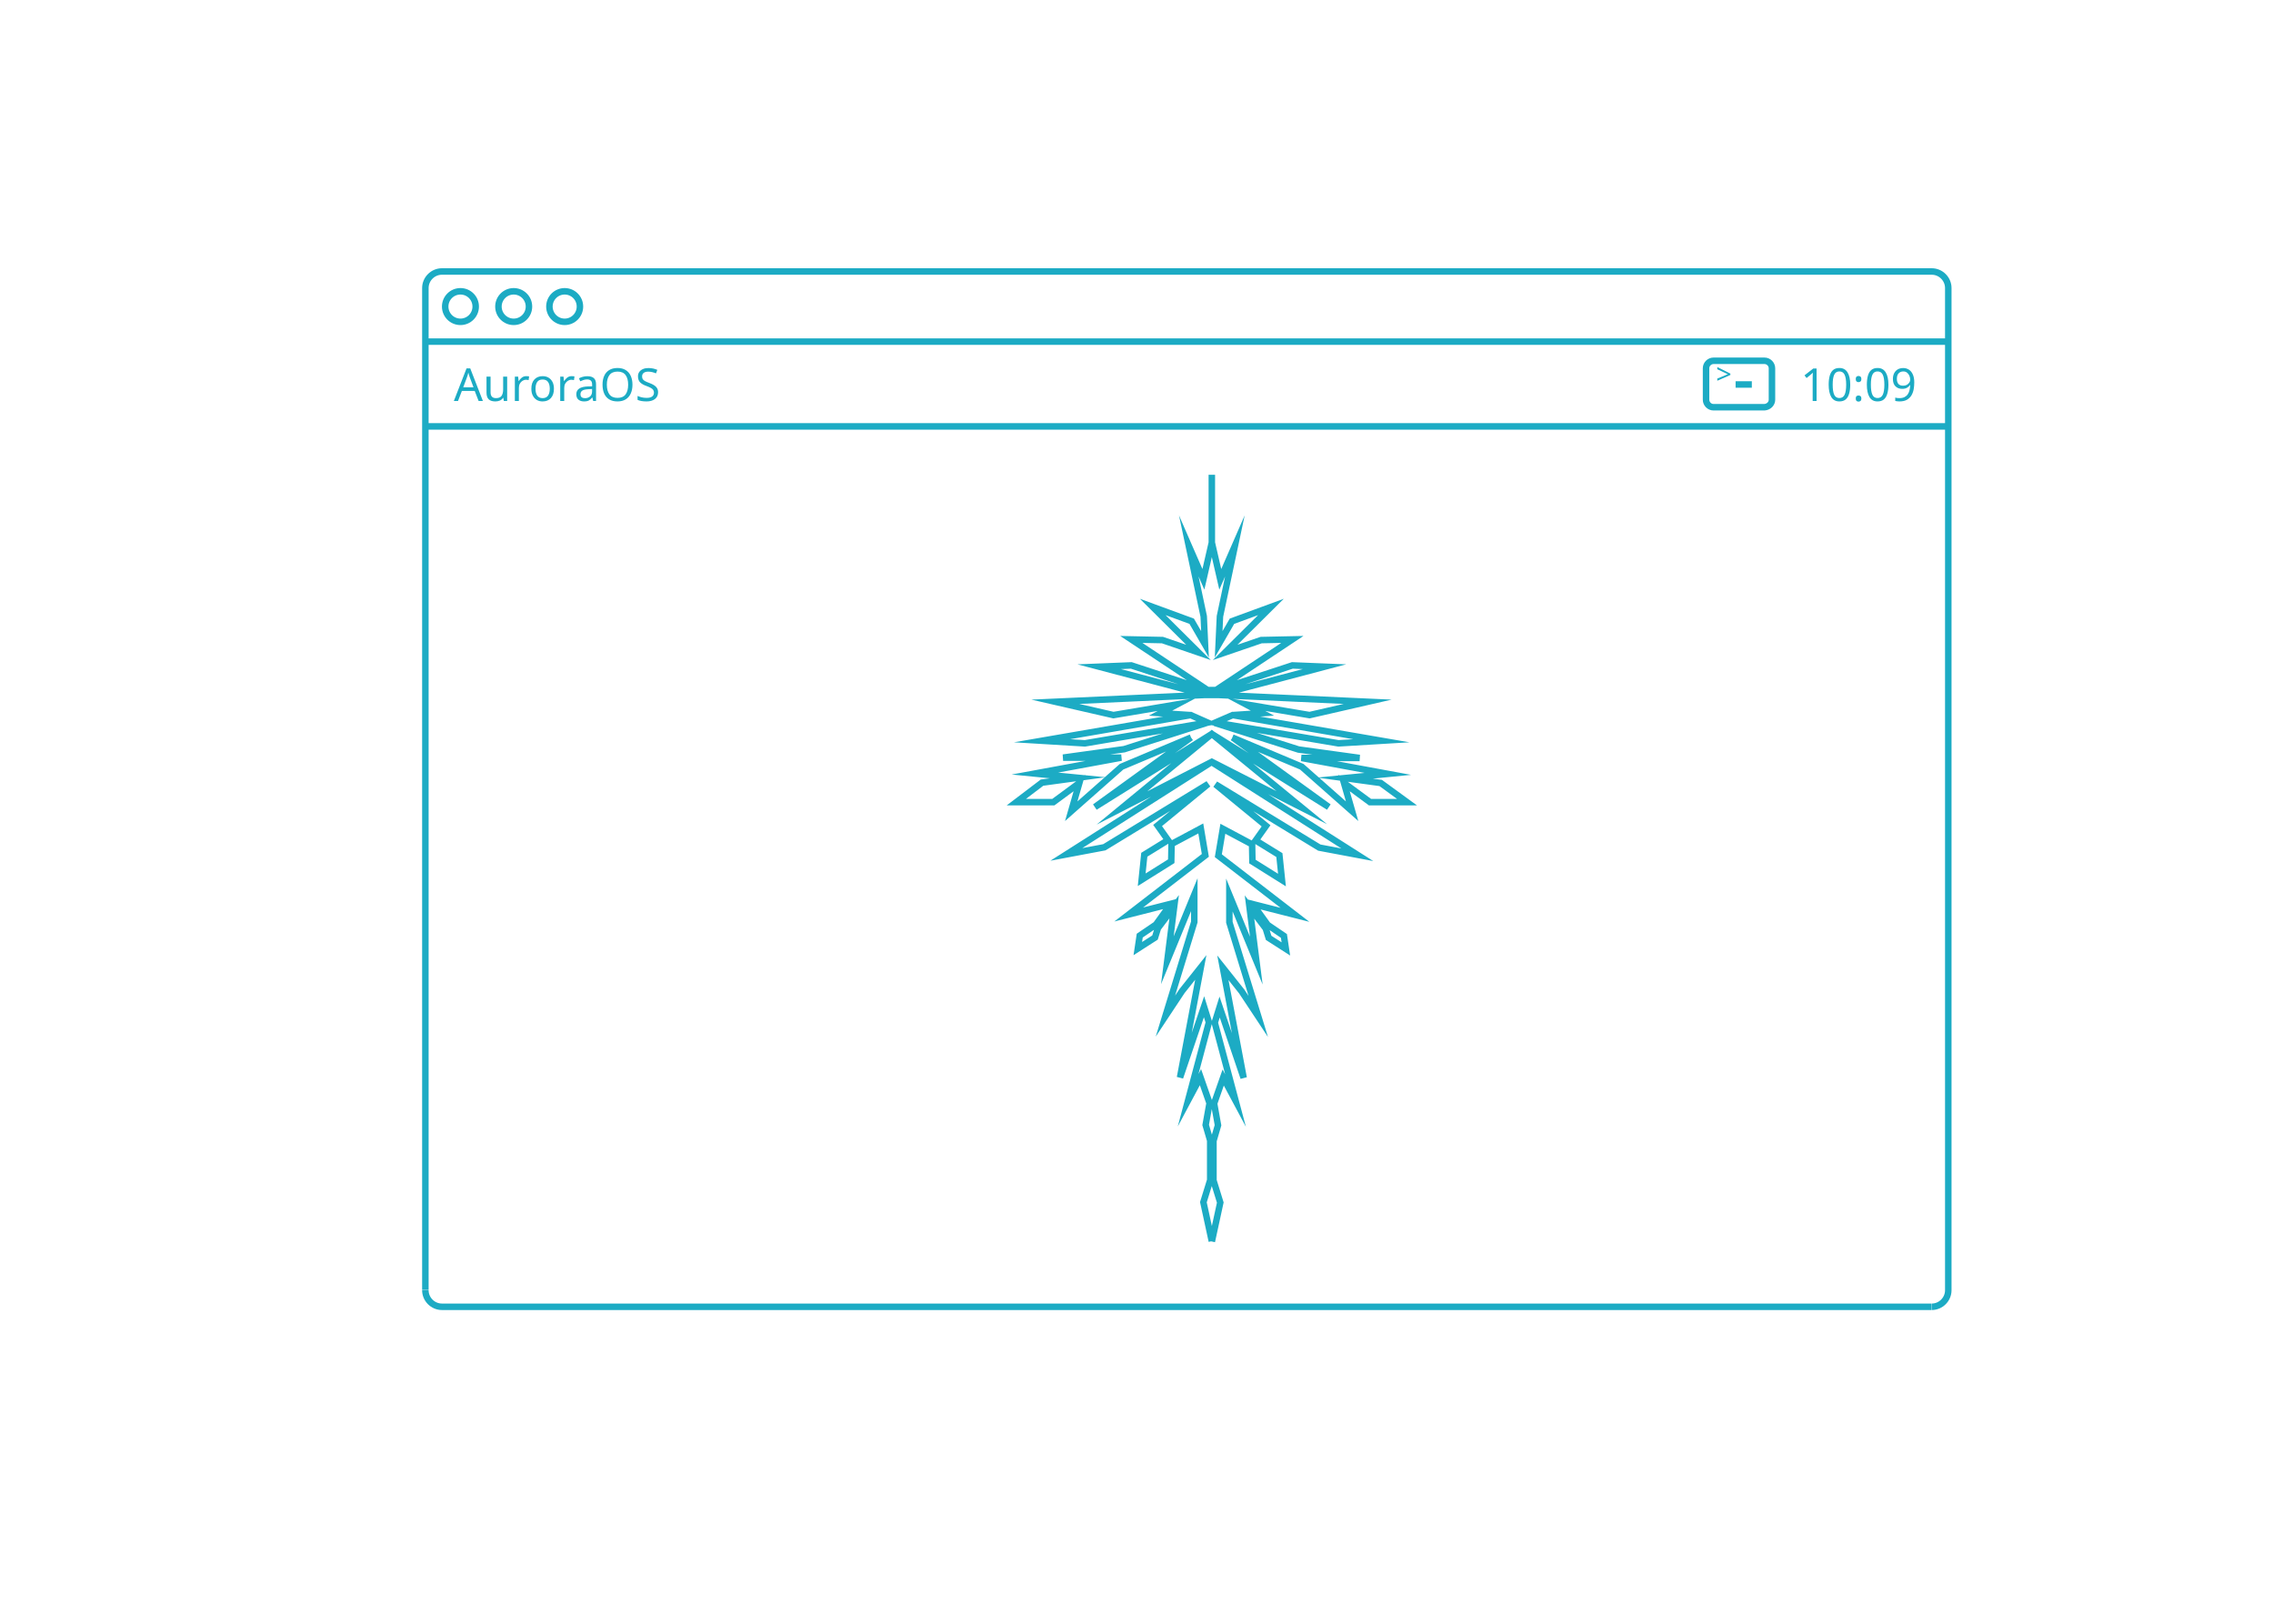
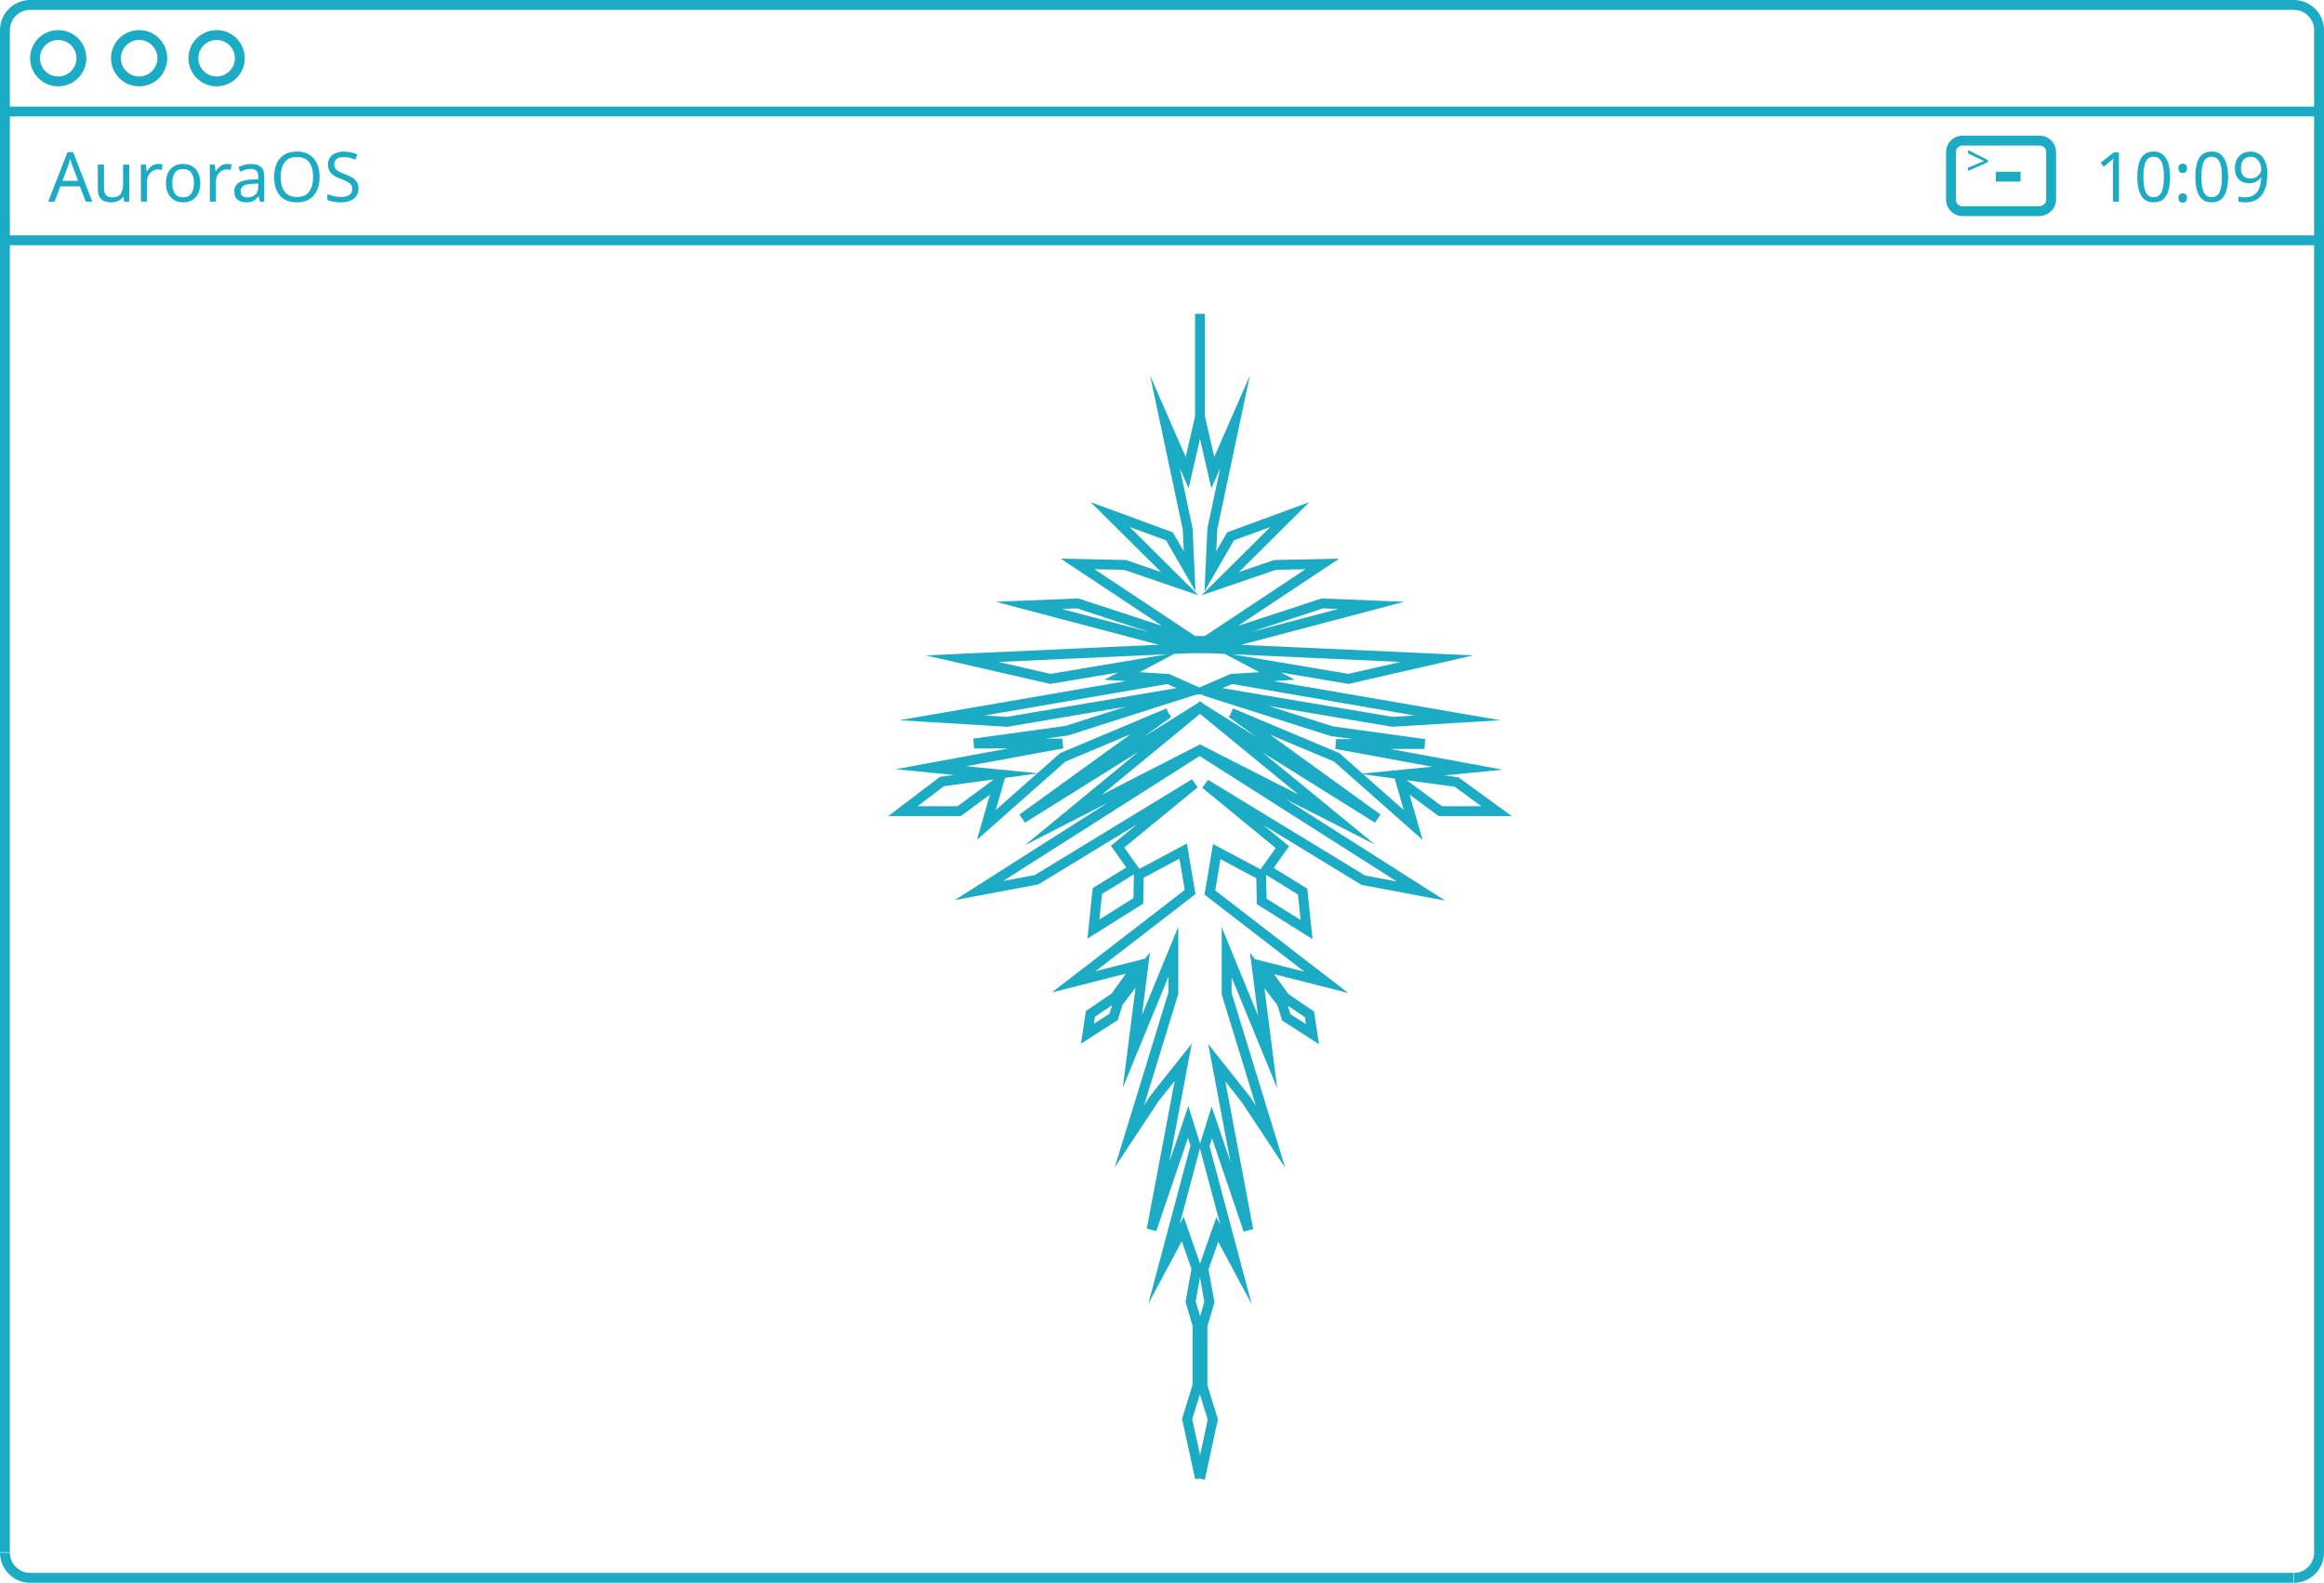
- <svg xmlns="http://www.w3.org/2000/svg" version="1.1" id="Layer_1" x="0px" y="0px" viewBox="0 0 700 500" style="enable-background:new 0 0 700 500;" xml:space="preserve">
+ <svg xmlns="http://www.w3.org/2000/svg" version="1.1" id="Layer_1" x="0px" y="0px" viewBox="0 0 471 320.8" style="enable-background:new 0 0 471 320.8;" xml:space="preserve">
  <g id="aurora-os-text">
-     <text transform="matrix(1 0 0 1 554.47 123.4715)" style="fill:#1CABC4; font-family:'Helvetica-Bold'; font-size:14px;">10:09</text>
-     <text transform="matrix(1 0 0 1 528.4397 118.2305)" style="fill:#1CABC4; font-family:'Helvetica-Bold'; font-size:8.55px;">&gt;</text>
-     <text transform="matrix(1 0 0 1 139.7724 123.4717)" style="fill:#1CABC4; font-family:'Helvetica-Bold'; font-size:14px;">AuroraOS</text>
+     <text transform="matrix(1 0 0 1 424.47 40.8715)" style="fill:#1CABC4; font-family:'Helvetica-Bold'; font-size:14px;">10:09</text>
+     <text transform="matrix(1 0 0 1 398.4397 35.6305)" style="fill:#1CABC4; font-family:'Helvetica-Bold'; font-size:8.55px;">&gt;</text>
+     <text transform="matrix(1 0 0 1 9.7724 40.8717)" style="fill:#1CABC4; font-family:'Helvetica-Bold'; font-size:14px;">AuroraOS</text>
  </g>
-   <path id="aurora-os-animated-svg" style="fill:none;stroke:#1CABC4;stroke-width:2;stroke-miterlimit:10;" d="M600,88.7  c0-2.8-2.3-5.1-5.1-5.1H136.1 M594.9,402.4c2.8,0,5.1-2.3,5.1-5.1V88.7 M131,397.3c0,2.8,2.3,5.1,5.1,5.1h458.7 M136.1,83.6  c-2.8,0-5.1,2.3-5.1,5.1v308.5 M600,131.3H131 M600,102.1v20.3 M131,105.2h469 M141.8,89.7c-2.6,0-4.7,2.1-4.7,4.7s2.1,4.7,4.7,4.7  c2.6,0,4.7-2.1,4.7-4.7S144.4,89.7,141.8,89.7z M158.2,89.7c-2.6,0-4.7,2.1-4.7,4.7s2.1,4.7,4.7,4.7s4.7-2.1,4.7-4.7  S160.8,89.7,158.2,89.7z M173.9,89.7c-2.6,0-4.7,2.1-4.7,4.7s2.1,4.7,4.7,4.7c2.6,0,4.7-2.1,4.7-4.7S176.5,89.7,173.9,89.7z   M545.7,123.1v-9.7c0-1.2-1-2.3-2.3-2.3h-15.7c-1.2,0-2.3,1-2.3,2.3v9.7c0,1.2,1,2.3,2.3,2.3h15.7  C544.7,125.3,545.7,124.3,545.7,123.1z M534.5,118.4h5 M371.9,222.5l-25.7,8.2l-18.8,2.6l17.9,0l-26.6,4.9l13.2,1.3l-11,1.5L313,247  h11.4l8-5.9l-2.5,8.7l15.5-13.7l21.4-9 M366.7,220.2l-45.8,7.9l13.2,0.8l37.8-6.4L366.7,220.2z M379.6,220.2l9.2-0.6l-5.1-2.7  l19.6,3.3l17.9-4.1l-46-2.1H371l-46,2.1l17.9,4.1l19.6-3.3l-5.1,2.7l9.2,0.6 M374.3,222.5l37.9,6.4l13.2-0.8l-45.8-7.9L374.3,222.5z   M379.5,227.1l21.4,9l15.5,13.7l-2.5-8.7l8,5.9h11.4l-8.1-5.9l-11-1.5l13.2-1.3l-26.6-4.9l17.9,0l-18.8-2.6l-25.8-8.2 M366.8,227.1  l-29.6,21.4c0,0,36-22.5,36-22.5l36,22.5l-29.6-21.4 M373.2,234.6l27.7,14.1L373.2,226c0,0-27.7,22.8-27.7,22.8  S373.2,234.6,373.2,234.6z M373.2,382.3c0,0,2.6-12,2.6-12l-2.1-6.8v-12.2l1.4-4.8l-1.2-6.7l2.8-8l3.8,7.1l-6.4-24l1.5-4.8l7.4,21.8  l-6.4-33.9l5.8,7.3l5.1,7.7l-8.9-29v-8.4l8.3,20.2l-2.1-16.5l5,6.6l0.9,2.9l5.3,3.4l-0.6-4l-5-3.4l-4.6-6.4l13,3.3l-23.6-18.2  l1.4-8.3l9,4.8l0.1,5.3l9.1,5.7l-0.8-7.7l-7.3-4.5l3.2-4.5l-15.6-12.8l32,19.5l11.7,2.2l-44.8-28.5 M373.2,234.6  c0,0-44.8,28.5-44.8,28.5l11.7-2.2l32-19.5l-15.6,12.8l3.2,4.5l-7.3,4.5l-0.8,7.7l9.1-5.7l0.1-5.3l9-4.8l1.4,8.3l-23.6,18.2l13-3.3  l-4.6,6.4l-5,3.4l-0.6,4l5.3-3.4l0.9-2.9l5-6.6l-2.1,16.5l8.3-20.2v8.4l-8.9,29l5.1-7.7l5.8-7.3l-6.4,33.9l7.4-21.8l1.5,4.8l-6.4,24  l3.8-7.1l2.8,8l-1.2,6.7l1.4,4.8v12.2l-2.1,6.8l2.6,12 M375.3,213.9l32.6-8.6l-9.9-0.4l-23.5,7.7h-2.6l-23.5-7.7l-9.9,0.4l32.6,8.6  H375.3z M373.2,146.2v20.9l-2.6,11.3l-4.5-10.3l4.6,21.7l0.4,8.6l-4.1-7.1l-12-4.4l14.1,14l-11.1-3.8l-9.6-0.2l23.5,15.6h2.6  l23.5-15.6l-9.6,0.2l-11.1,3.8l14.1-14l-12,4.4l-4.1,7.1l0.4-8.6l4.6-21.7l-4.5,10.3l-2.6-11.3V146.2" />
+   <path id="aurora-os-animated-svg" style="fill:none;stroke:#1CABC4;stroke-width:2;stroke-miterlimit:10;" d="M470,6.1  c0-2.8-2.3-5.1-5.1-5.1H6.1 M464.9,319.8c2.8,0,5.1-2.3,5.1-5.1V6.1 M1,314.7c0,2.8,2.3,5.1,5.1,5.1h458.7 M6.1,1C3.3,1,1,3.3,1,6.1  v308.5 M470,48.7H1 M470,19.5v20.3 M1,22.6h469 M11.8,7.1c-2.6,0-4.7,2.1-4.7,4.7s2.1,4.7,4.7,4.7c2.6,0,4.7-2.1,4.7-4.7  S14.4,7.1,11.8,7.1z M28.2,7.1c-2.6,0-4.7,2.1-4.7,4.7s2.1,4.7,4.7,4.7s4.7-2.1,4.7-4.7S30.8,7.1,28.2,7.1z M43.9,7.1  c-2.6,0-4.7,2.1-4.7,4.7s2.1,4.7,4.7,4.7c2.6,0,4.7-2.1,4.7-4.7S46.5,7.1,43.9,7.1z M415.7,40.5v-9.7c0-1.2-1-2.3-2.3-2.3h-15.7  c-1.2,0-2.3,1-2.3,2.3v9.7c0,1.2,1,2.3,2.3,2.3h15.7C414.7,42.7,415.7,41.7,415.7,40.5z M404.5,35.8h5 M241.9,139.9l-25.7,8.2  l-18.8,2.6h17.9l-26.6,4.9l13.2,1.3l-11,1.5l-7.9,6h11.4l8-5.9l-2.5,8.7l15.5-13.7l21.4-9 M236.7,137.6l-45.8,7.9l13.2,0.8l37.8-6.4  L236.7,137.6z M249.6,137.6l9.2-0.6l-5.1-2.7l19.6,3.3l17.9-4.1l-46-2.1H241l-46,2.1l17.9,4.1l19.6-3.3l-5.1,2.7l9.2,0.6   M244.3,139.9l37.9,6.4l13.2-0.8l-45.8-7.9L244.3,139.9z M249.5,144.5l21.4,9l15.5,13.7l-2.5-8.7l8,5.9h11.4l-8.1-5.9l-11-1.5  l13.2-1.3l-26.6-4.9h17.9l-18.8-2.6l-25.8-8.2 M236.8,144.5l-29.6,21.4l36-22.5l36,22.5l-29.6-21.4 M243.2,152l27.7,14.1l-27.7-22.7  l-27.7,22.8L243.2,152z M243.2,299.7l2.6-12l-2.1-6.8v-12.2l1.4-4.8l-1.2-6.7l2.8-8l3.8,7.1l-6.4-24l1.5-4.8l7.4,21.8l-6.4-33.9  l5.8,7.3l5.1,7.7l-8.9-29V193l8.3,20.2l-2.1-16.5l5,6.6l0.9,2.9l5.3,3.4l-0.6-4l-5-3.4l-4.6-6.4l13,3.3l-23.6-18.2l1.4-8.3l9,4.8  l0.1,5.3l9.1,5.7l-0.8-7.7l-7.3-4.5l3.2-4.5l-15.6-12.8l32,19.5l11.7,2.2l-44.8-28.5 M243.2,152l-44.8,28.5l11.7-2.2l32-19.5  l-15.6,12.8l3.2,4.5l-7.3,4.5l-0.8,7.7l9.1-5.7l0.1-5.3l9-4.8l1.4,8.3L217.6,199l13-3.3l-4.6,6.4l-5,3.4l-0.6,4l5.3-3.4l0.9-2.9  l5-6.6l-2.1,16.5l8.3-20.2v8.4l-8.9,29l5.1-7.7l5.8-7.3l-6.4,33.9l7.4-21.8l1.5,4.8l-6.4,24l3.8-7.1l2.8,8l-1.2,6.7l1.4,4.8v12.2  l-2.1,6.8l2.6,12 M245.3,131.3l32.6-8.6l-9.9-0.4l-23.5,7.7h-2.6l-23.5-7.7l-9.9,0.4l32.6,8.6H245.3z M243.2,63.6v20.9l-2.6,11.3  l-4.5-10.3l4.6,21.7l0.4,8.6l-4.1-7.1l-12-4.4l14.1,14l-11.1-3.8l-9.6-0.2l23.5,15.6h2.6l23.5-15.6l-9.6,0.2l-11.1,3.8l14.1-14  l-12,4.4l-4.1,7.1l0.4-8.6l4.6-21.7l-4.5,10.3l-2.6-11.3L243.2,63.6" />
</svg>
